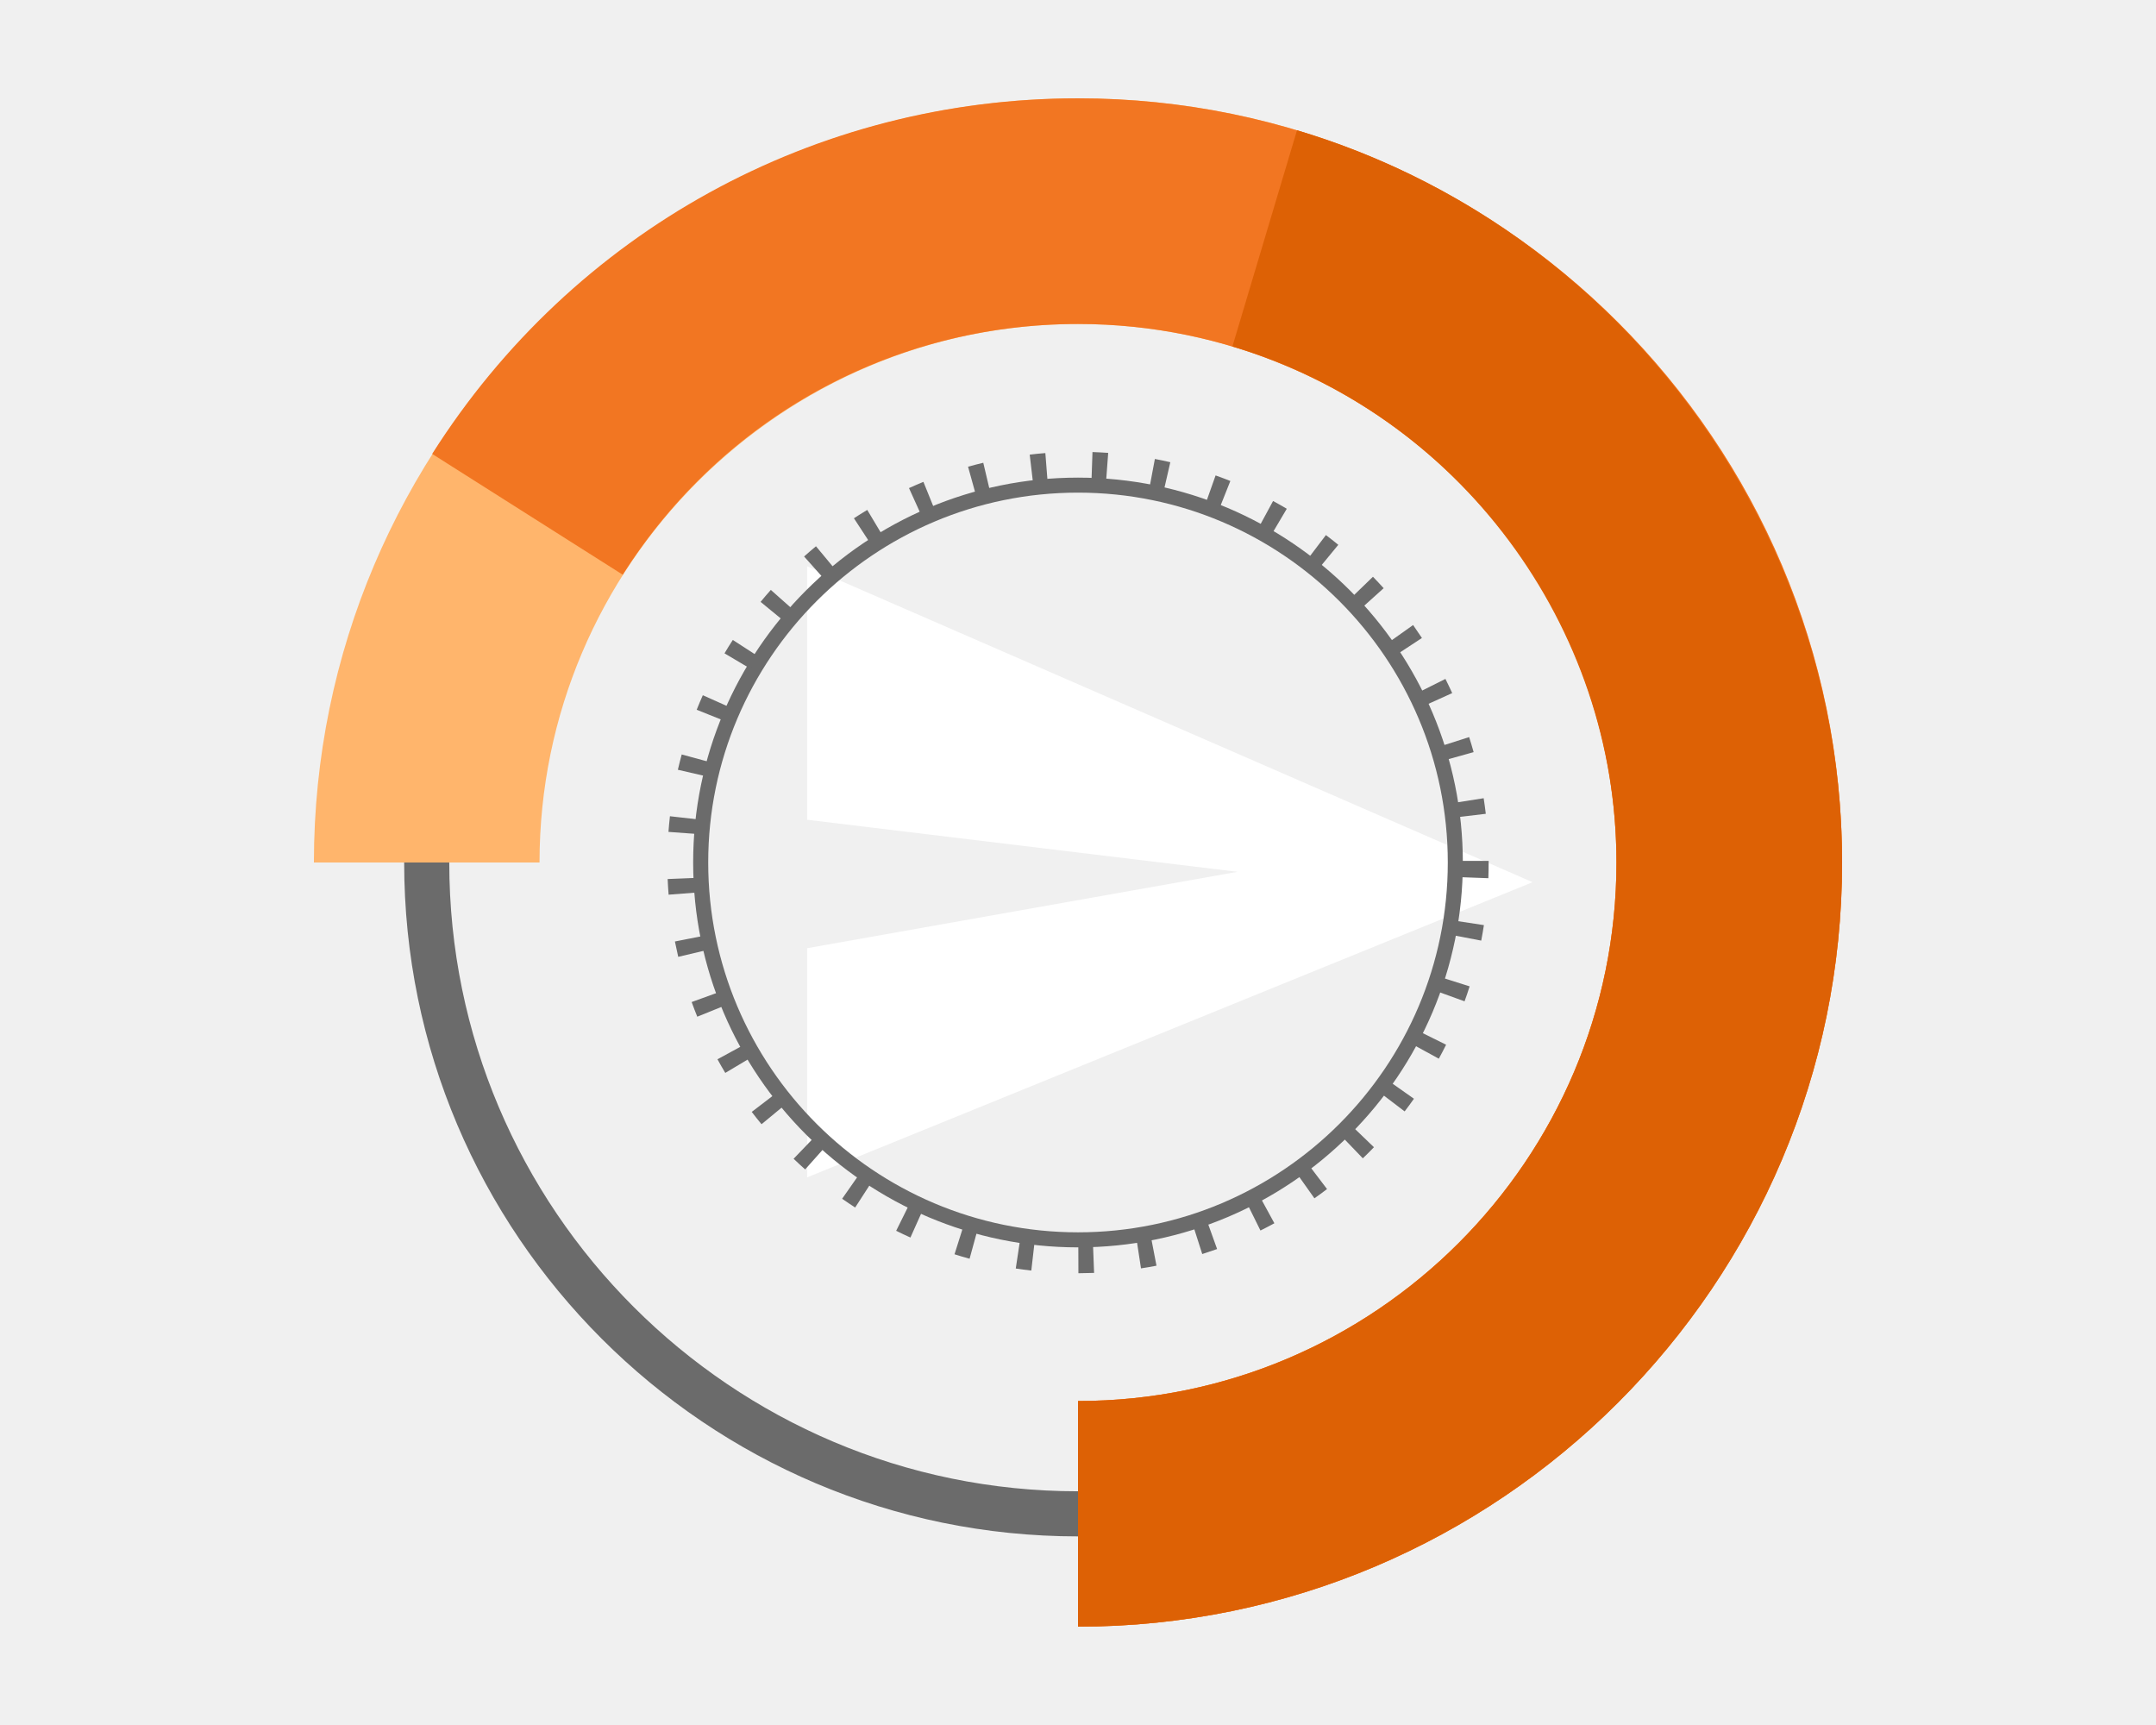
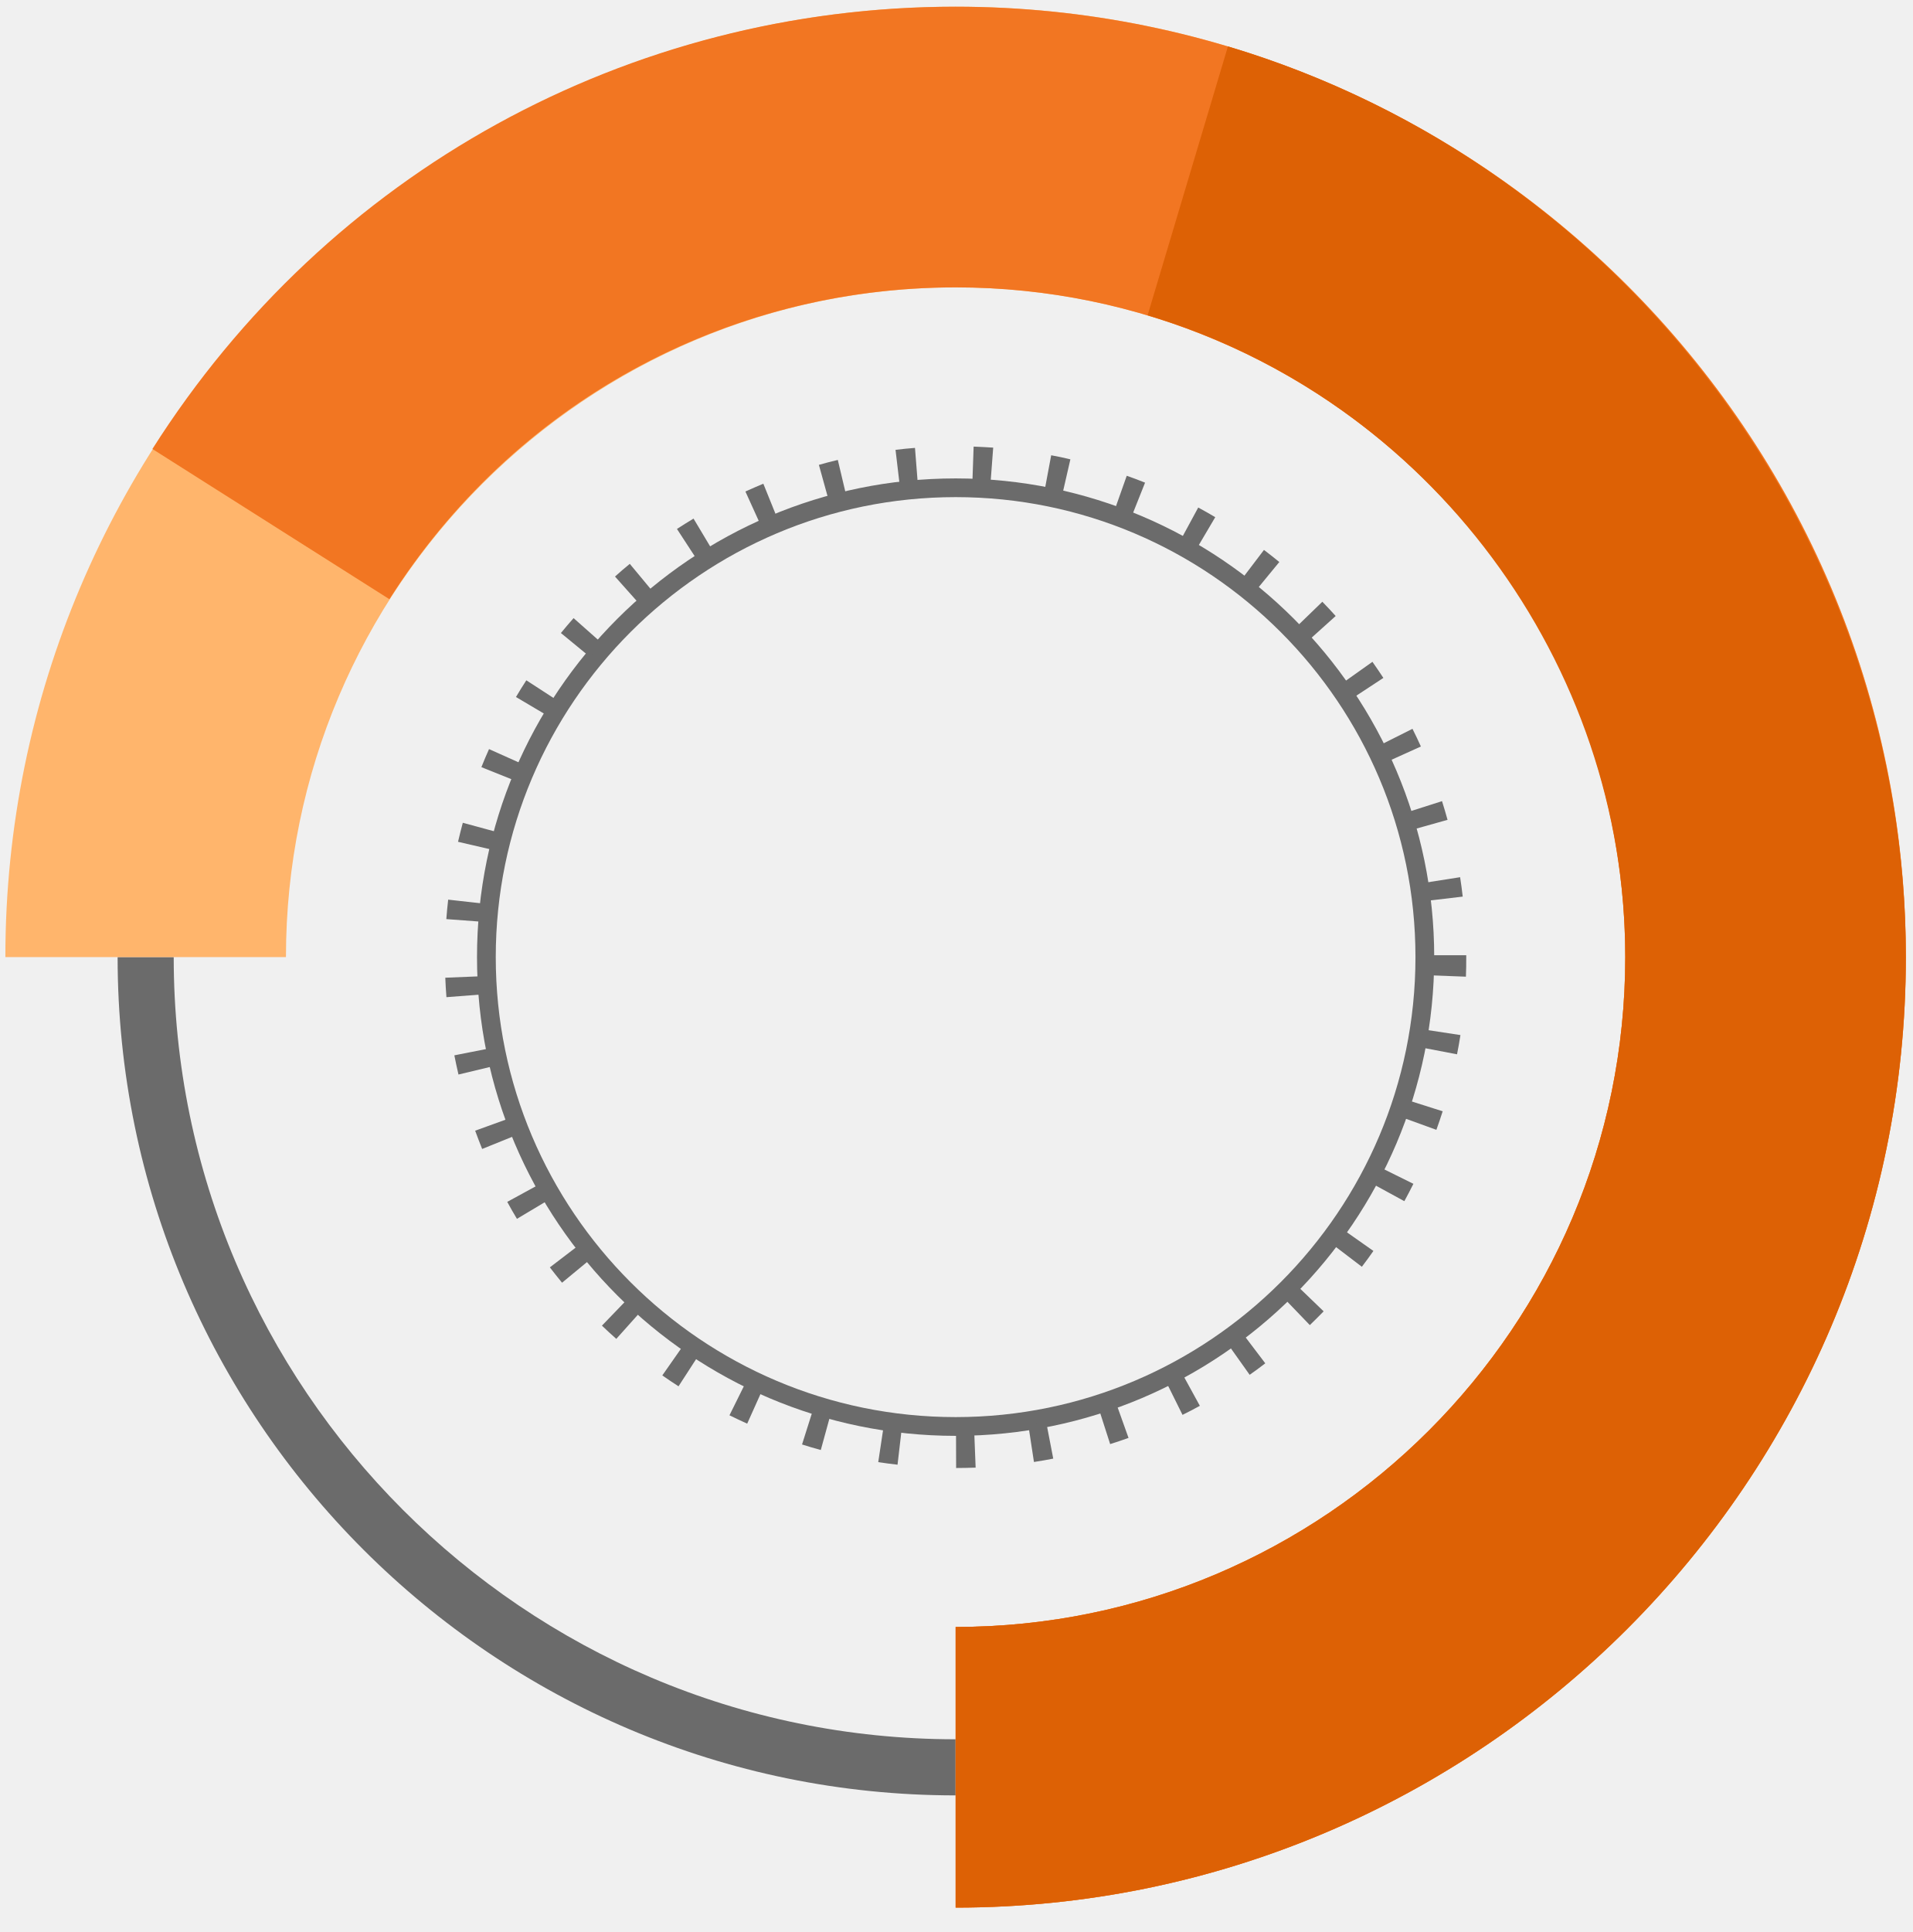
- <svg xmlns="http://www.w3.org/2000/svg" version="1.1" id="Layer_1" x="0px" y="0px" width="306.093px" height="244.874px" viewBox="0 0 306.093 244.874" enable-background="new 0 0 306.093 244.874" xml:space="preserve">
-   <polygon fill="#FFFFFF" points="114.592,80.385 217.585,125.233 114.592,167.135 114.592,134.605 175.702,123.76 114.592,116.37 " />
-   <path fill="#6B6B6B" d="M153.048,218.101c-52.754,0-95.667-42.909-95.667-95.667h6.403c0,49.224,40.044,89.264,89.264,89.264  V218.101z" />
-   <path fill="#FFB56C" d="M153.048,230.915v-32.031c42.153,0,76.446-34.294,76.446-76.45c0-42.149-34.293-76.443-76.446-76.443  c-42.156,0-76.45,34.294-76.45,76.443H44.566c0-59.818,48.667-108.476,108.482-108.476s108.479,48.657,108.479,108.476  S212.863,230.915,153.048,230.915" />
-   <path fill="#F27622" d="M153.048,230.915v-32.031c42.153,0,76.446-34.294,76.446-76.45c0-42.149-34.293-76.443-76.446-76.443  c-26.348,0-50.51,13.306-64.635,35.594l-27.057-17.15c20.034-31.603,54.31-50.476,91.691-50.476  c59.815,0,108.479,48.657,108.479,108.476S212.863,230.915,153.048,230.915" />
-   <path fill="#DD6105" d="M153.048,230.915v-32.031c42.153,0,76.446-34.294,76.446-76.45c0-33.547-22.423-63.67-54.524-73.255  l9.17-30.69c45.562,13.609,77.387,56.354,77.387,103.945C261.527,182.252,212.863,230.915,153.048,230.915" />
-   <path fill="#6B6B6B" d="M153.048,177.072c-30.127,0-54.639-24.509-54.639-54.639c0-30.124,24.512-54.632,54.639-54.632  c30.124,0,54.635,24.508,54.635,54.632C207.684,152.563,183.172,177.072,153.048,177.072 M153.048,69.932  c-28.951,0-52.501,23.554-52.501,52.502c0,28.954,23.55,52.502,52.501,52.502c28.948,0,52.499-23.548,52.499-52.502  C205.547,93.485,181.996,69.932,153.048,69.932" />
-   <path fill="#6B6B6B" d="M153.104,180.744l-0.014-4.273c0.698-0.007,1.39-0.021,2.078-0.042l0.163,4.268  C154.594,180.724,153.851,180.737,153.104,180.744 M146.417,180.364c-0.736-0.084-1.477-0.18-2.206-0.291l0.636-4.225  c0.681,0.104,1.366,0.193,2.058,0.276L146.417,180.364z M161.99,180.053l-0.647-4.219c0.685-0.104,1.363-0.222,2.04-0.353  l0.806,4.191C163.463,179.817,162.727,179.942,161.99,180.053 M137.655,178.684c-0.716-0.194-1.432-0.401-2.14-0.63l1.286-4.072  c0.653,0.207,1.317,0.4,1.984,0.58L137.655,178.684z M170.686,178.02l-1.3-4.066c0.661-0.214,1.314-0.436,1.964-0.664l1.445,4.019  C172.097,177.556,171.395,177.791,170.686,178.02 M129.256,175.675c-0.681-0.304-1.359-0.622-2.026-0.954l1.895-3.824  c0.623,0.305,1.245,0.602,1.874,0.886L129.256,175.675z M178.95,174.68l-1.895-3.831c0.619-0.305,1.228-0.623,1.829-0.947  l2.043,3.748C180.274,174.009,179.614,174.348,178.95,174.68 M121.41,171.415c-0.625-0.4-1.241-0.822-1.85-1.244l2.448-3.5  c0.567,0.395,1.141,0.781,1.722,1.155L121.41,171.415z M186.612,170.108l-2.469-3.485c0.567-0.401,1.124-0.81,1.677-1.231  l2.583,3.402C187.815,169.244,187.221,169.68,186.612,170.108 M114.309,166.007c-0.557-0.497-1.104-1.002-1.639-1.514l2.959-3.078  c0.498,0.478,1.003,0.948,1.521,1.404L114.309,166.007z M193.483,164.431l-2.957-3.077c0.491-0.478,0.979-0.962,1.459-1.459  l3.078,2.96C194.548,163.394,194.022,163.919,193.483,164.431 M108.116,159.59c-0.477-0.574-0.937-1.155-1.39-1.749l3.392-2.594  c0.422,0.547,0.851,1.086,1.29,1.625L108.116,159.59z M199.42,157.771l-3.396-2.587c0.418-0.553,0.83-1.106,1.224-1.674l3.492,2.463  C200.312,156.582,199.873,157.184,199.42,157.771 M102.971,152.308c-0.381-0.636-0.754-1.286-1.11-1.936l3.752-2.047  c0.328,0.608,0.671,1.203,1.023,1.791L102.971,152.308z M204.274,150.288l-3.748-2.047c0.332-0.602,0.65-1.217,0.958-1.832  l3.824,1.895C204.979,148.968,204.634,149.632,204.274,150.288 M98.994,144.327c-0.276-0.684-0.543-1.383-0.799-2.081l4.018-1.459  c0.235,0.649,0.48,1.3,0.74,1.937L98.994,144.327z M207.929,142.143l-4.015-1.452c0.235-0.65,0.453-1.301,0.661-1.957l4.073,1.286  C208.423,140.731,208.185,141.437,207.929,142.143 M96.29,135.829c-0.169-0.727-0.325-1.453-0.47-2.179l4.191-0.83  c0.135,0.685,0.276,1.355,0.436,2.026L96.29,135.829z M210.294,133.525l-4.194-0.802c0.128-0.678,0.246-1.362,0.349-2.04  l4.225,0.644C210.561,132.066,210.433,132.8,210.294,133.525 M94.924,127.005c-0.059-0.733-0.104-1.48-0.135-2.221l4.27-0.172  c0.024,0.691,0.066,1.383,0.121,2.067L94.924,127.005z M211.307,124.667l-4.27-0.159c0.024-0.691,0.038-1.383,0.038-2.074v-0.222  h4.27v0.193C211.345,123.181,211.332,123.927,211.307,124.667 M99.164,118.409l-4.26-0.318c0.055-0.74,0.125-1.48,0.208-2.221  l4.242,0.478C99.281,117.025,99.215,117.717,99.164,118.409 M206.702,116.03c-0.083-0.692-0.173-1.377-0.284-2.055l4.222-0.664  c0.114,0.733,0.215,1.474,0.301,2.213L206.702,116.03z M100.401,110.234l-4.163-0.961c0.169-0.726,0.353-1.452,0.546-2.171  l4.122,1.119C100.723,108.886,100.554,109.557,100.401,110.234 M205.104,107.918c-0.187-0.664-0.384-1.327-0.595-1.984l4.07-1.3  c0.225,0.705,0.436,1.417,0.636,2.137L205.104,107.918z M102.877,102.345l-3.966-1.591c0.276-0.692,0.57-1.384,0.871-2.062  l3.9,1.743C103.403,101.065,103.133,101.701,102.877,102.345 M202.279,100.152c-0.28-0.63-0.578-1.252-0.885-1.867l3.817-1.909  c0.332,0.664,0.65,1.328,0.961,2.013L202.279,100.152z M106.535,94.924l-3.675-2.179c0.38-0.643,0.771-1.279,1.179-1.901  l3.585,2.323C107.251,93.741,106.888,94.329,106.535,94.924 M198.306,92.911c-0.38-0.573-0.768-1.147-1.168-1.708l3.485-2.476  c0.429,0.609,0.847,1.225,1.251,1.84L198.306,92.911z M111.286,88.153l-3.302-2.711c0.474-0.58,0.958-1.147,1.452-1.701l3.195,2.836  C112.171,87.096,111.722,87.621,111.286,88.153 M193.269,86.355c-0.463-0.512-0.934-1.017-1.415-1.515l3.067-2.967  c0.519,0.533,1.024,1.079,1.521,1.626L193.269,86.355z M117.005,82.186l-2.846-3.188c0.553-0.491,1.113-0.982,1.687-1.452  l2.729,3.284C118.046,81.272,117.521,81.723,117.005,82.186 M187.287,80.637c-0.533-0.436-1.076-0.864-1.625-1.279l2.583-3.402  c0.595,0.449,1.176,0.913,1.757,1.383L187.287,80.637z M123.568,77.145l-2.334-3.575c0.623-0.408,1.255-0.795,1.892-1.183  l2.192,3.665C124.727,76.404,124.146,76.771,123.568,77.145 M180.513,75.899c-0.595-0.353-1.196-0.691-1.805-1.023l2.033-3.755  c0.657,0.353,1.304,0.72,1.947,1.1L180.513,75.899z M130.812,73.175l-1.76-3.887c0.674-0.304,1.359-0.602,2.047-0.885l1.604,3.963  C132.067,72.622,131.438,72.898,130.812,73.175 M173.096,72.248c-0.643-0.256-1.29-0.505-1.943-0.732l1.428-4.025  c0.705,0.249,1.404,0.512,2.095,0.788L173.096,72.248z M138.578,70.367l-1.141-4.114c0.715-0.201,1.435-0.388,2.161-0.561  l0.982,4.156C139.906,70.015,139.242,70.181,138.578,70.367 M165.195,69.779c-0.671-0.159-1.345-0.304-2.023-0.429l0.789-4.197  c0.736,0.139,1.466,0.29,2.192,0.463L165.195,69.779z M146.689,68.776l-0.498-4.238c0.733-0.09,1.476-0.166,2.22-0.222l0.335,4.26  C148.059,68.625,147.371,68.694,146.689,68.776 M157.018,68.549c-0.685-0.049-1.373-0.083-2.064-0.11l0.149-4.268  c0.747,0.027,1.49,0.069,2.23,0.118L157.018,68.549z" />
+ <svg xmlns="http://www.w3.org/2000/svg" version="1.1" id="Layer_1" x="0px" y="0px" width="35.288px" height="35.638px" viewBox="135.415 104.781 35.288 35.638" enable-background="new 135.415 104.781 35.288 35.638" xml:space="preserve">
+   <path fill="#6B6B6B" d="M153.047,137.899c-8.526,0-15.462-6.936-15.462-15.463h1.035c0,7.956,6.472,14.428,14.427,14.428V137.899z" />
+   <path fill="#FFB56C" d="M153.047,139.969v-5.177c6.812,0,12.355-5.543,12.355-12.356c0-6.812-5.543-12.354-12.355-12.354  c-6.813,0-12.356,5.542-12.356,12.354h-5.177c0-9.667,7.866-17.532,17.533-17.532s17.533,7.864,17.533,17.532  C170.58,132.105,162.714,139.969,153.047,139.969" />
+   <path fill="#F27622" d="M153.047,139.969v-5.177c6.812,0,12.355-5.543,12.355-12.356c0-6.812-5.543-12.354-12.355-12.354  c-4.258,0-8.164,2.15-10.447,5.752l-4.373-2.771c3.238-5.108,8.778-8.158,14.819-8.158c9.668,0,17.532,7.864,17.532,17.532  C170.579,132.105,162.714,139.969,153.047,139.969" />
+   <path fill="#DD6105" d="M153.047,139.969v-5.177c6.812,0,12.355-5.543,12.355-12.356c0-5.422-3.624-10.29-8.813-11.839l1.482-4.96  c7.364,2.2,12.508,9.108,12.508,16.799C170.58,132.104,162.714,139.969,153.047,139.969" />
+   <path fill="#6B6B6B" d="M153.047,131.267c-4.869,0-8.831-3.961-8.831-8.831c0-4.869,3.962-8.83,8.831-8.83  c4.869,0,8.83,3.961,8.83,8.83C161.876,127.306,157.916,131.267,153.047,131.267 M153.047,113.951c-4.679,0-8.485,3.807-8.485,8.485  c0,4.681,3.806,8.485,8.485,8.485s8.484-3.805,8.484-8.485C161.531,117.758,157.726,113.951,153.047,113.951" />
+   <path fill="#6B6B6B" d="M153.056,131.86l-0.002-0.69c0.113,0,0.225-0.003,0.335-0.007l0.027,0.69  C153.296,131.858,153.177,131.859,153.056,131.86 M151.975,131.799c-0.119-0.014-0.239-0.029-0.356-0.047l0.103-0.684  c0.11,0.017,0.221,0.031,0.333,0.045L151.975,131.799z M154.492,131.749l-0.104-0.682c0.11-0.017,0.221-0.036,0.329-0.058  l0.131,0.678C154.73,131.71,154.611,131.731,154.492,131.749 M150.559,131.528c-0.116-0.032-0.231-0.065-0.346-0.102l0.208-0.658  c0.106,0.033,0.213,0.064,0.321,0.094L150.559,131.528z M155.898,131.419l-0.211-0.656c0.107-0.034,0.213-0.071,0.318-0.107  l0.232,0.649C156.125,131.345,156.012,131.383,155.898,131.419 M149.201,131.042c-0.11-0.05-0.22-0.102-0.327-0.154l0.306-0.618  c0.101,0.049,0.201,0.098,0.303,0.144L149.201,131.042z M157.233,130.88l-0.307-0.619c0.101-0.049,0.198-0.101,0.296-0.152  l0.331,0.604C157.447,130.772,157.34,130.827,157.233,130.88 M147.934,130.353c-0.101-0.064-0.201-0.133-0.299-0.201l0.396-0.566  c0.092,0.064,0.185,0.127,0.278,0.188L147.934,130.353z M158.472,130.141l-0.4-0.563c0.093-0.065,0.182-0.131,0.271-0.199  l0.417,0.55C158.666,130.002,158.57,130.072,158.472,130.141 M146.786,129.478c-0.09-0.08-0.179-0.161-0.265-0.244l0.479-0.497  c0.08,0.077,0.162,0.153,0.246,0.227L146.786,129.478z M159.582,129.224l-0.478-0.497c0.079-0.078,0.158-0.156,0.236-0.236  l0.497,0.479C159.753,129.056,159.668,129.141,159.582,129.224 M145.785,128.442c-0.077-0.093-0.151-0.188-0.225-0.283l0.548-0.419  c0.068,0.088,0.138,0.176,0.208,0.263L145.785,128.442z M160.542,128.148l-0.55-0.419c0.068-0.089,0.135-0.179,0.199-0.27  l0.564,0.397C160.686,127.956,160.614,128.053,160.542,128.148 M144.953,127.264c-0.062-0.103-0.122-0.207-0.179-0.313l0.606-0.331  c0.053,0.099,0.108,0.194,0.165,0.29L144.953,127.264z M161.326,126.938l-0.605-0.33c0.054-0.098,0.104-0.197,0.154-0.296  l0.618,0.306C161.44,126.724,161.384,126.832,161.326,126.938 M144.311,125.975c-0.045-0.111-0.088-0.225-0.129-0.337l0.649-0.235  c0.038,0.104,0.078,0.21,0.12,0.313L144.311,125.975z M161.917,125.622l-0.648-0.235c0.037-0.104,0.072-0.21,0.106-0.316  l0.658,0.209C161.997,125.394,161.958,125.508,161.917,125.622 M143.874,124.602c-0.027-0.118-0.053-0.235-0.076-0.354l0.677-0.134  c0.022,0.111,0.045,0.22,0.071,0.327L143.874,124.602z M162.298,124.229l-0.678-0.13c0.021-0.109,0.04-0.22,0.057-0.329l0.684,0.104  C162.342,123.993,162.322,124.112,162.298,124.229 M143.652,123.175c-0.009-0.119-0.017-0.239-0.021-0.359l0.69-0.028  c0.004,0.112,0.011,0.224,0.02,0.334L143.652,123.175z M162.462,122.797l-0.69-0.026c0.005-0.112,0.007-0.224,0.007-0.335v-0.035  h0.689v0.031C162.468,122.557,162.467,122.678,162.462,122.797 M144.338,121.786l-0.688-0.051c0.009-0.12,0.02-0.239,0.034-0.359  l0.686,0.077C144.357,121.562,144.346,121.674,144.338,121.786 M161.718,121.401c-0.014-0.112-0.027-0.223-0.046-0.332l0.683-0.107  c0.018,0.119,0.035,0.238,0.048,0.358L161.718,121.401z M144.538,120.465l-0.672-0.156c0.027-0.117,0.057-0.235,0.088-0.351  l0.666,0.181C144.59,120.247,144.563,120.355,144.538,120.465 M161.46,120.09c-0.03-0.107-0.063-0.214-0.097-0.321l0.658-0.21  c0.036,0.114,0.07,0.229,0.102,0.345L161.46,120.09z M144.938,119.189l-0.641-0.257c0.044-0.111,0.092-0.224,0.141-0.333l0.63,0.282  C145.023,118.983,144.979,119.085,144.938,119.189 M161.003,118.835c-0.046-0.102-0.094-0.202-0.143-0.301l0.616-0.309  c0.054,0.107,0.105,0.215,0.155,0.326L161.003,118.835z M145.529,117.99l-0.594-0.352c0.062-0.104,0.125-0.207,0.191-0.308  l0.579,0.376C145.645,117.799,145.586,117.894,145.529,117.99 M160.362,117.665c-0.063-0.092-0.124-0.185-0.188-0.276l0.563-0.4  c0.069,0.098,0.137,0.198,0.202,0.297L160.362,117.665z M146.297,116.896l-0.533-0.438c0.077-0.094,0.154-0.185,0.234-0.275  l0.517,0.458C146.44,116.725,146.367,116.81,146.297,116.896 M159.547,116.605c-0.075-0.083-0.15-0.165-0.229-0.245l0.495-0.479  c0.084,0.086,0.166,0.174,0.246,0.263L159.547,116.605z M147.222,115.932l-0.46-0.516c0.089-0.08,0.18-0.159,0.273-0.234  l0.441,0.531C147.39,115.784,147.305,115.857,147.222,115.932 M158.581,115.681c-0.087-0.07-0.175-0.139-0.263-0.206l0.418-0.55  c0.096,0.072,0.189,0.147,0.283,0.223L158.581,115.681z M148.282,115.116l-0.377-0.578c0.101-0.066,0.203-0.128,0.306-0.191  l0.354,0.592C148.47,114.997,148.375,115.056,148.282,115.116 M157.486,114.916c-0.097-0.058-0.193-0.112-0.292-0.166l0.329-0.607  c0.106,0.057,0.21,0.116,0.314,0.178L157.486,114.916z M149.453,114.475l-0.285-0.628c0.109-0.049,0.22-0.097,0.331-0.143  l0.259,0.641C149.655,114.385,149.554,114.43,149.453,114.475 M156.287,114.325c-0.104-0.041-0.208-0.082-0.313-0.118l0.23-0.65  c0.114,0.04,0.227,0.083,0.338,0.127L156.287,114.325z M150.708,114.021l-0.184-0.665c0.115-0.033,0.231-0.063,0.349-0.091  l0.159,0.671C150.922,113.964,150.815,113.991,150.708,114.021 M155.01,113.926c-0.108-0.026-0.218-0.049-0.327-0.069l0.127-0.678  c0.119,0.022,0.237,0.046,0.354,0.075L155.01,113.926z M152.019,113.764l-0.081-0.685c0.118-0.015,0.239-0.027,0.359-0.036  l0.054,0.688C152.241,113.74,152.129,113.75,152.019,113.764 M153.688,113.727c-0.11-0.007-0.222-0.013-0.333-0.018l0.024-0.69  c0.121,0.004,0.241,0.012,0.361,0.019L153.688,113.727z" />
</svg>
